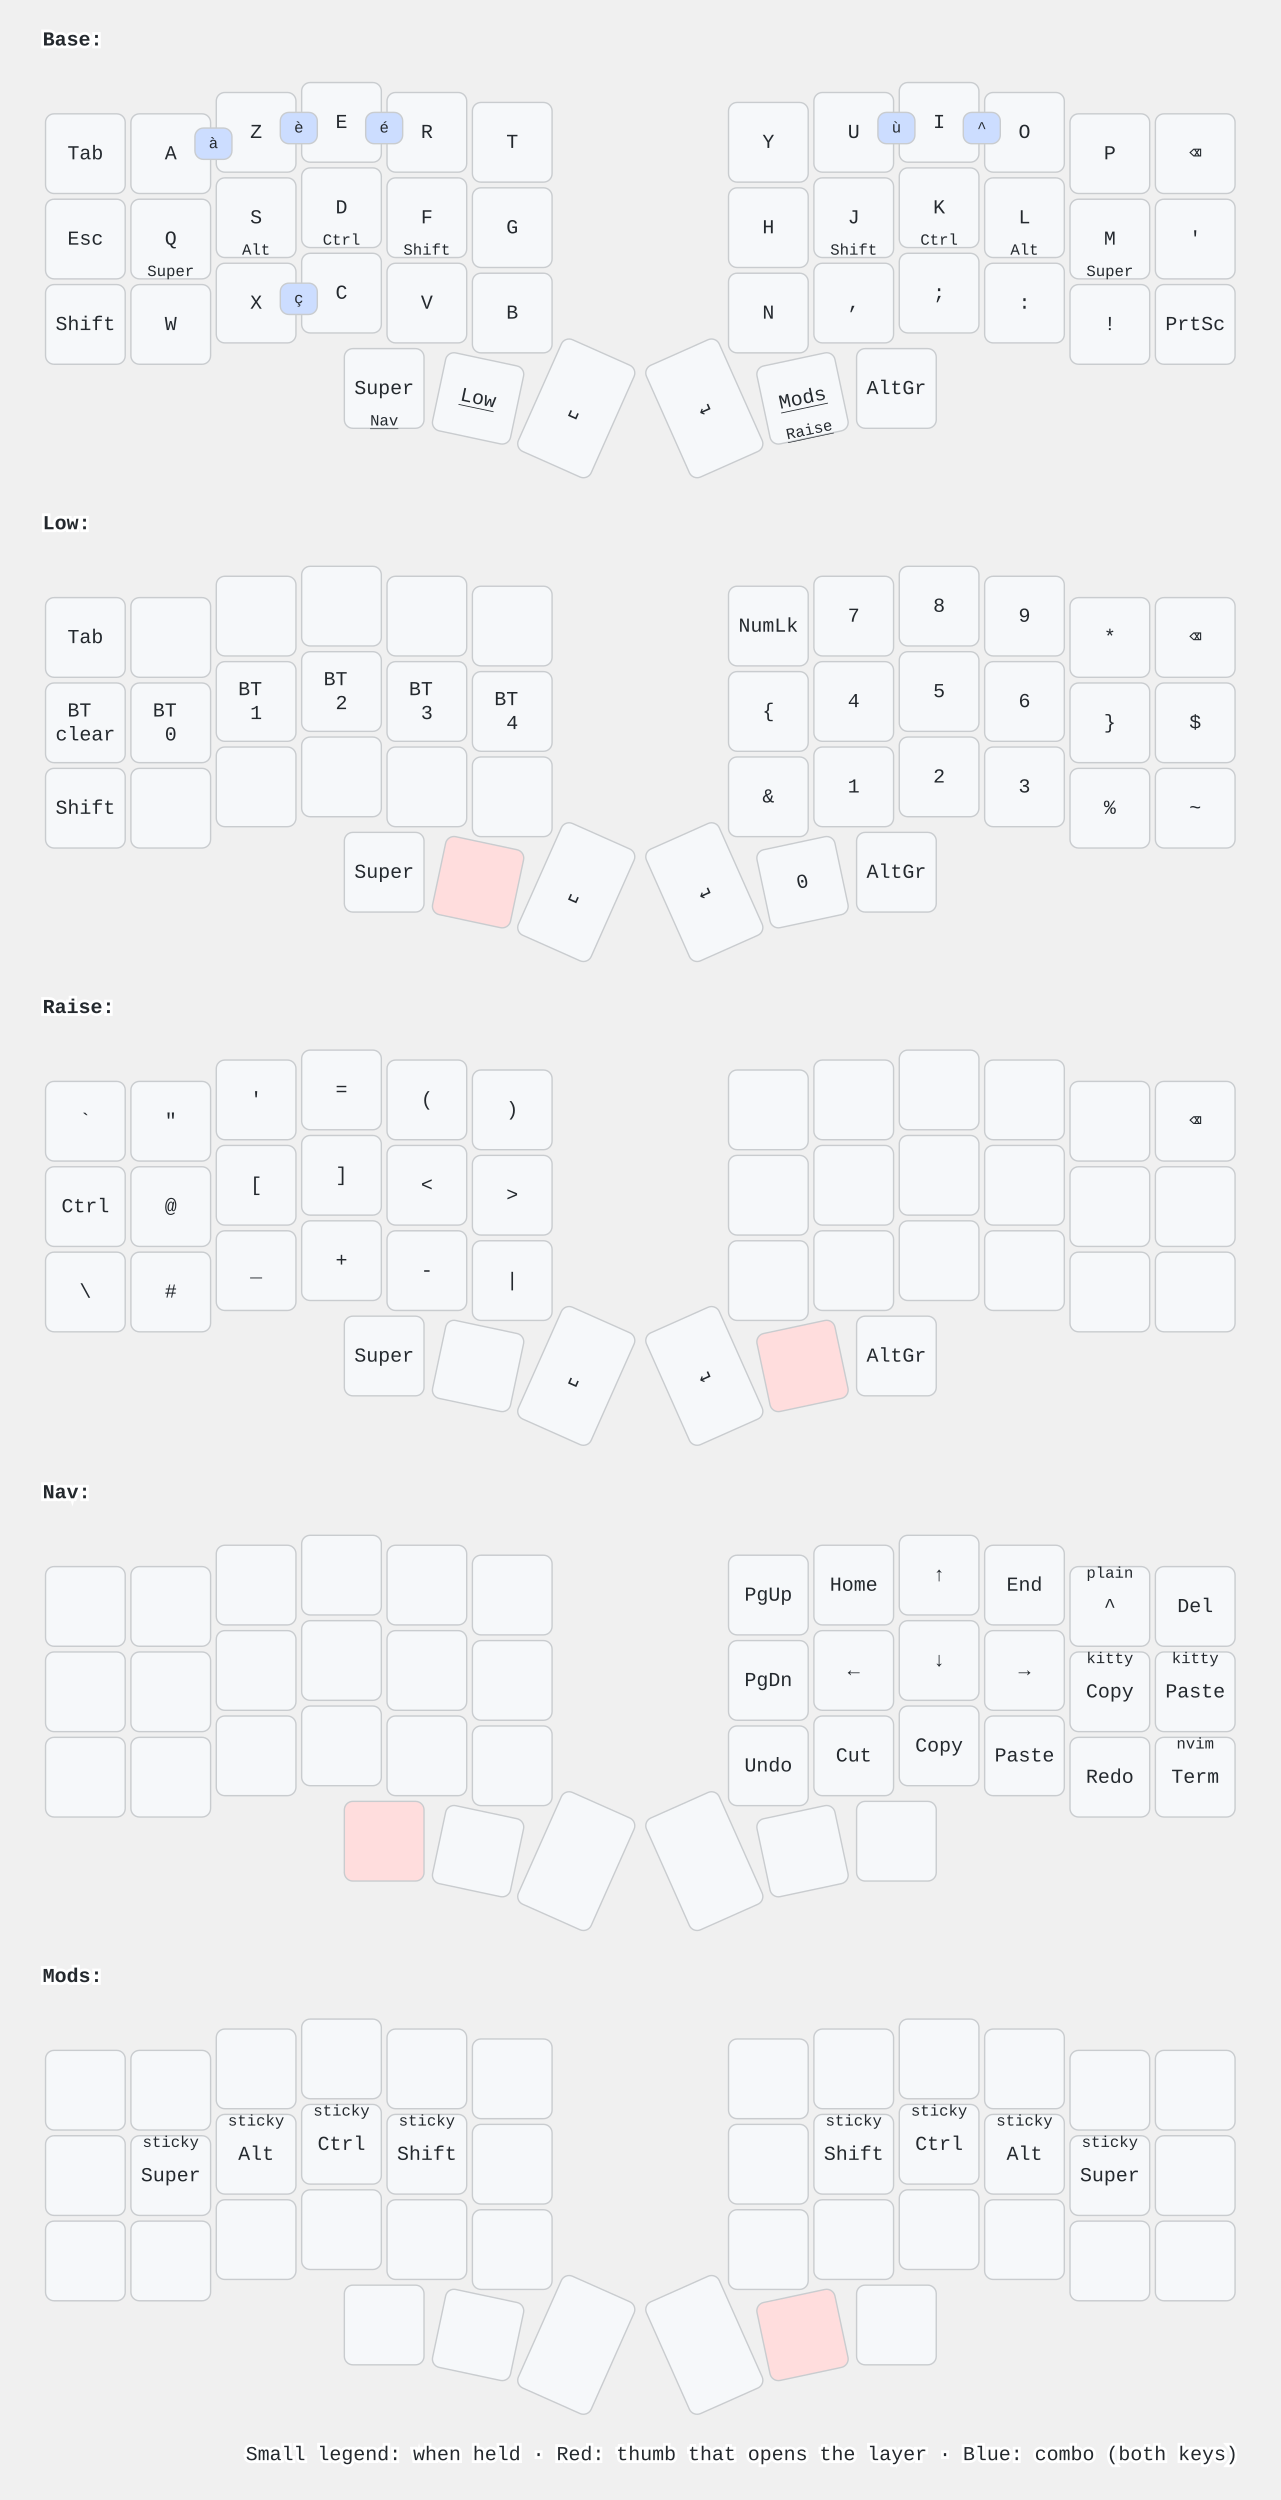
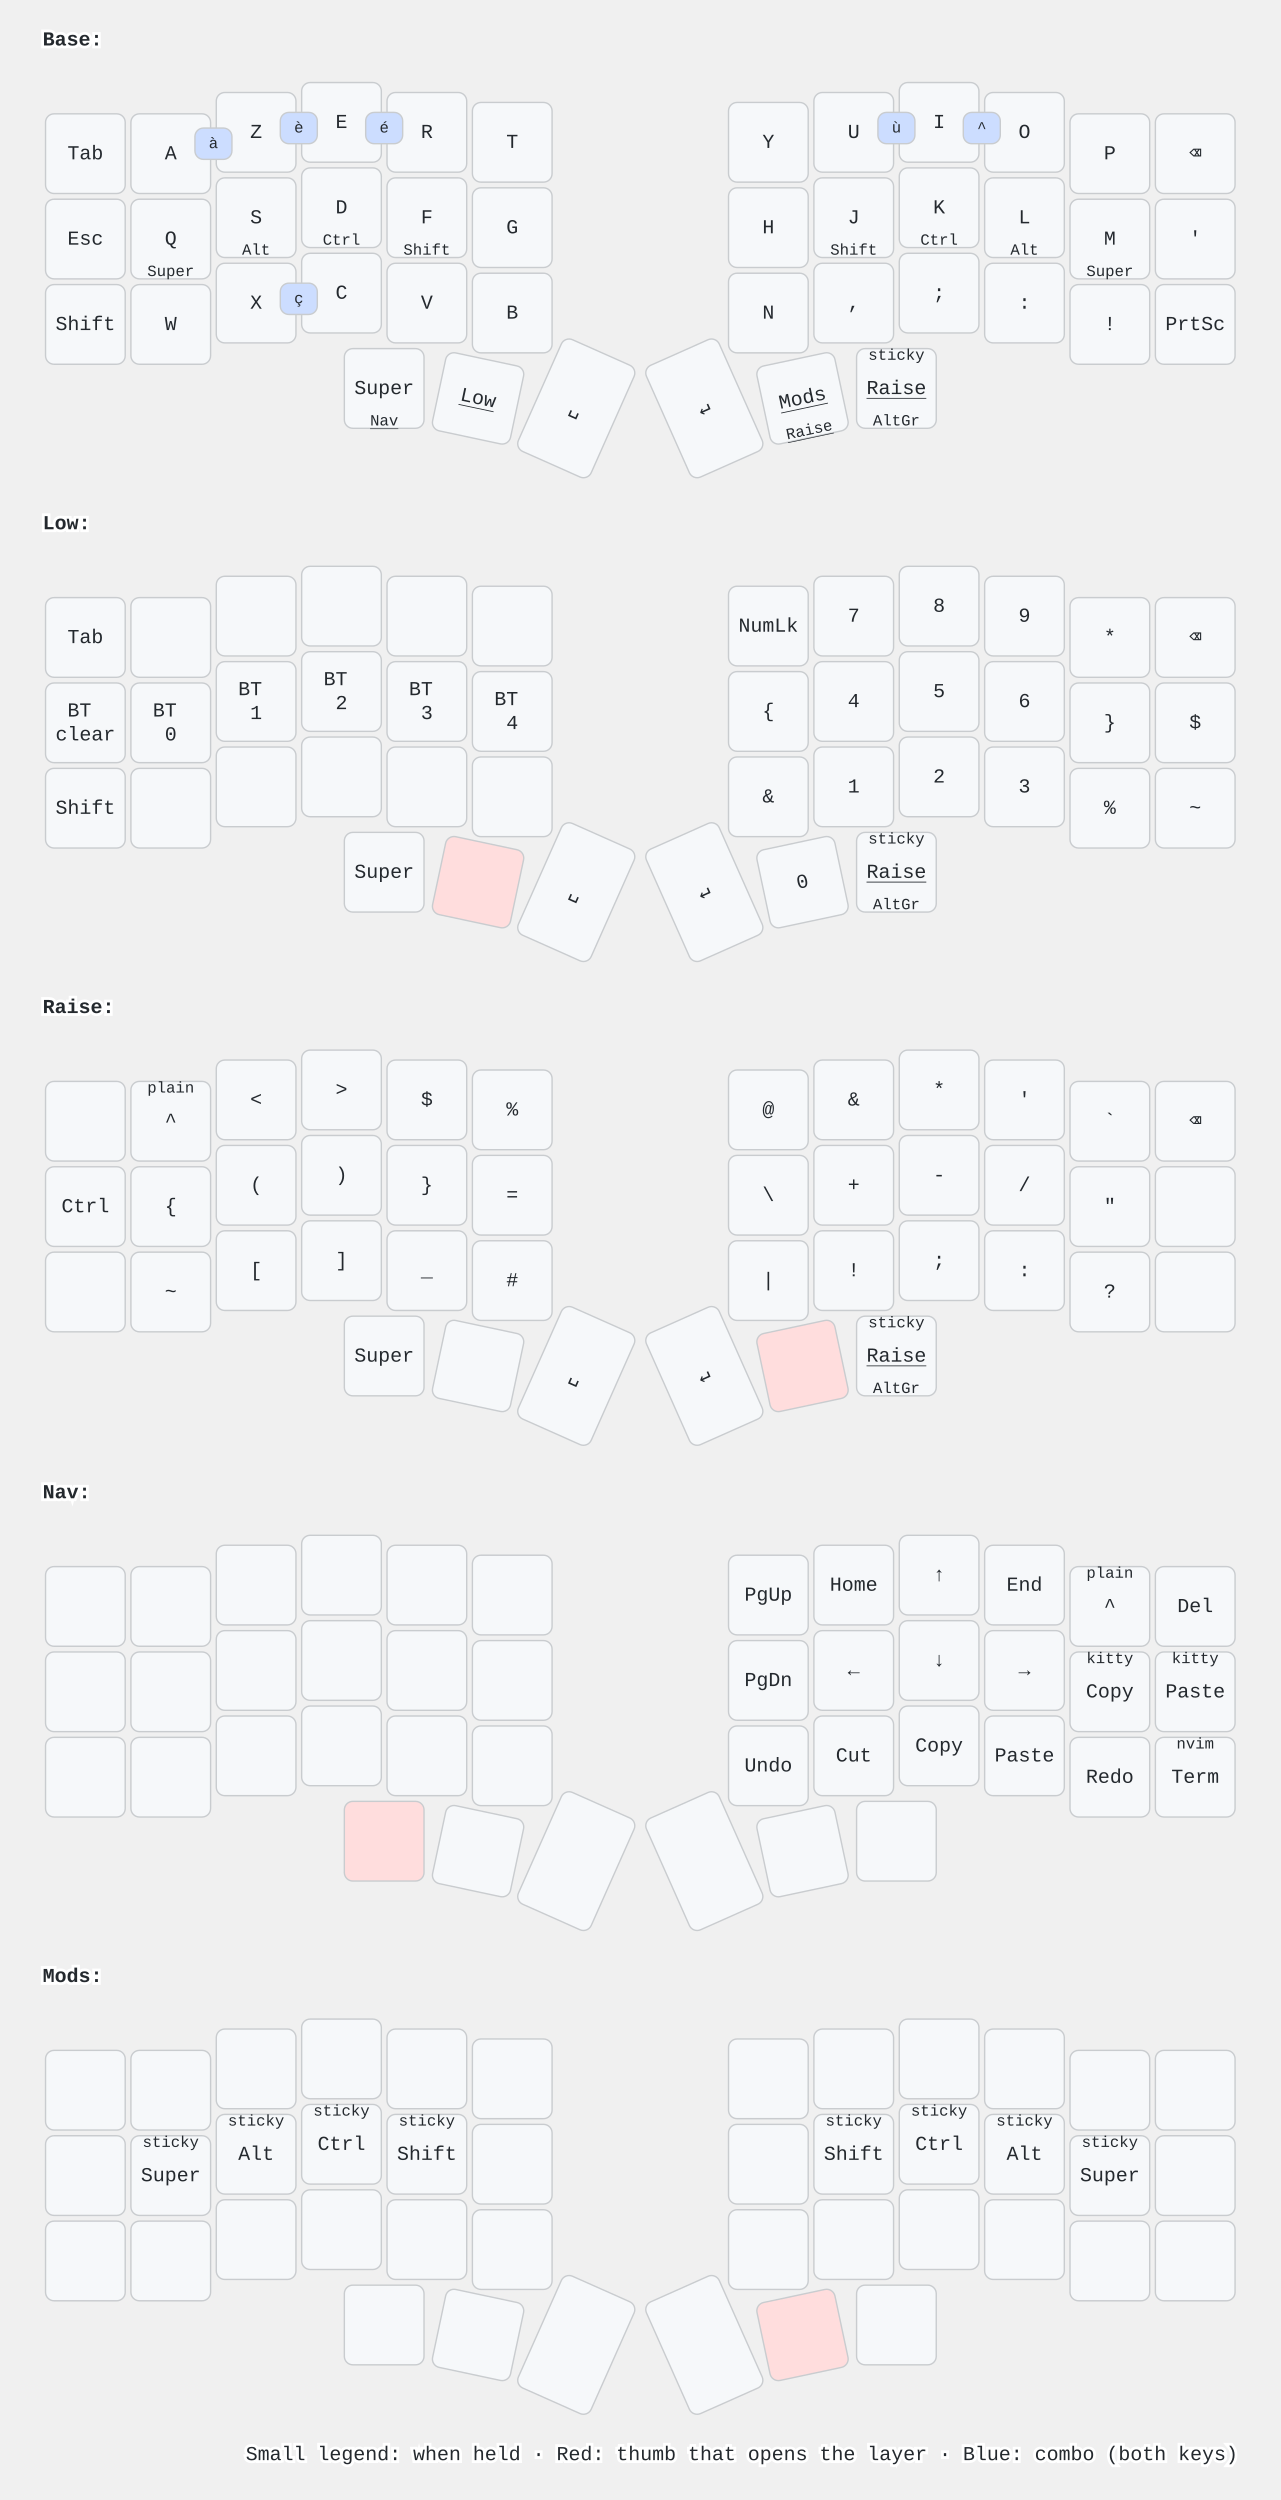
<svg xmlns="http://www.w3.org/2000/svg" width="900" height="1757" viewBox="0 0 900 1757" class="keymap">
  <style>/* inherit to force styles through use tags */
svg path {
    fill: inherit;
}

/* font and background color specifications */
svg.keymap {
    font-family: SFMono-Regular,Consolas,Liberation Mono,Menlo,monospace;
    font-size: 14px;
    font-kerning: normal;
    text-rendering: optimizeLegibility;
    fill: #24292e;
}

/* default key styling */
rect.key {
    fill: #f6f8fa;
}

rect.key, rect.combo {
    stroke: #c9cccf;
    stroke-width: 1;
}

/* default key side styling, only used is draw_key_sides is set */
rect.side {
    filter: brightness(90%);
}

/* color accent for combo boxes */
rect.combo, rect.combo-separate {
    fill: #cdf;
}

/* color accent for held keys */
rect.held, rect.combo.held {
    fill: #fdd;
}

/* color accent for ghost (optional) keys */
rect.ghost, rect.combo.ghost {
    stroke-dasharray: 4, 4;
    stroke-width: 2;
}

text {
    text-anchor: middle;
    dominant-baseline: middle;
}

/* styling for layer labels */
text.label {
    font-weight: bold;
    text-anchor: start;
    stroke: white;
    stroke-width: 4;
    paint-order: stroke;
}

/* styling for optional footer */
text.footer {
    text-anchor: end;
    dominant-baseline: auto;
    stroke: white;
    stroke-width: 4;
    paint-order: stroke;
}

/* styling for combo tap, and key non-tap label text */
text.combo, text.hold, text.shifted, text.left, text.right, text.tl, text.tr, text.bl, text.br {
    font-size: 11px;
}

text.hold, text.bl, text.br {
    text-anchor: middle;
    dominant-baseline: auto;
}

text.shifted, text.tl, text.tr {
    text-anchor: middle;
    dominant-baseline: hanging;
}

text.left, text.tl, text.bl {
    text-anchor: start;
}

text.right, text.tr, text.br {
    text-anchor: end;
}

text.layer-activator {
    text-decoration: underline;
}

/* styling for hold/shifted label text in combo box */
text.combo.hold, text.combo.shifted, text.combo.left, text.combo.right {
    font-size: 8px;
}

/* lighter symbol for transparent keys */
text.trans {
    fill: #7b7e81;
}

/* styling for combo dendrons */
path.combo {
    stroke-width: 1;
    stroke: gray;
    fill: none;
}

/* Start Tabler Icons Cleanup */
/* cannot use height/width with glyphs */
.icon-tabler &gt; path {
    fill: inherit;
    stroke: inherit;
    stroke-width: 2;
}
/* hide tabler's default box */
.icon-tabler &gt; path[stroke="none"][fill="none"] {
    visibility: hidden;
}
/* End Tabler Icons Cleanup */

@media (prefers-color-scheme: dark) {
svg.keymap { fill: #d1d6db; }
rect.key { fill: #3f4750; }
rect.key, rect.combo { stroke: #60666c; }
rect.combo, rect.combo-separate { fill: #1f3d7a; }
rect.held, rect.combo.held { fill: #854747; }
text.label, text.footer { stroke: black; }
text.trans { fill: #7e8184; }
path.combo { stroke: #7f7f7f; }

}</style>
  <g transform="translate(30, 0)" class="layer-Base">
    <text x="0" y="28" class="label" id="Base">Base:</text>
    <g transform="translate(0, 56)">
      <g transform="translate(30, 52)" class="key keypos-0">
        <rect rx="6" ry="6" x="-28" y="-28" width="56" height="56" class="key" />
        <text x="0" y="0" class="key tap">Tab</text>
      </g>
      <g transform="translate(90, 52)" class="key keypos-1">
        <rect rx="6" ry="6" x="-28" y="-28" width="56" height="56" class="key" />
        <text x="0" y="0" class="key tap">A</text>
      </g>
      <g transform="translate(150, 37)" class="key keypos-2">
        <rect rx="6" ry="6" x="-28" y="-28" width="56" height="56" class="key" />
        <text x="0" y="0" class="key tap">Z</text>
      </g>
      <g transform="translate(210, 30)" class="key keypos-3">
        <rect rx="6" ry="6" x="-28" y="-28" width="56" height="56" class="key" />
        <text x="0" y="0" class="key tap">E</text>
      </g>
      <g transform="translate(270, 37)" class="key keypos-4">
        <rect rx="6" ry="6" x="-28" y="-28" width="56" height="56" class="key" />
        <text x="0" y="0" class="key tap">R</text>
      </g>
      <g transform="translate(330, 44)" class="key keypos-5">
        <rect rx="6" ry="6" x="-28" y="-28" width="56" height="56" class="key" />
        <text x="0" y="0" class="key tap">T</text>
      </g>
      <g transform="translate(510, 44)" class="key keypos-6">
        <rect rx="6" ry="6" x="-28" y="-28" width="56" height="56" class="key" />
        <text x="0" y="0" class="key tap">Y</text>
      </g>
      <g transform="translate(570, 37)" class="key keypos-7">
        <rect rx="6" ry="6" x="-28" y="-28" width="56" height="56" class="key" />
        <text x="0" y="0" class="key tap">U</text>
      </g>
      <g transform="translate(630, 30)" class="key keypos-8">
        <rect rx="6" ry="6" x="-28" y="-28" width="56" height="56" class="key" />
        <text x="0" y="0" class="key tap">I</text>
      </g>
      <g transform="translate(690, 37)" class="key keypos-9">
        <rect rx="6" ry="6" x="-28" y="-28" width="56" height="56" class="key" />
        <text x="0" y="0" class="key tap">O</text>
      </g>
      <g transform="translate(750, 52)" class="key keypos-10">
        <rect rx="6" ry="6" x="-28" y="-28" width="56" height="56" class="key" />
        <text x="0" y="0" class="key tap">P</text>
      </g>
      <g transform="translate(810, 52)" class="key keypos-11">
        <rect rx="6" ry="6" x="-28" y="-28" width="56" height="56" class="key" />
        <text x="0" y="0" class="key tap">⌫</text>
      </g>
      <g transform="translate(30, 112)" class="key keypos-12">
        <rect rx="6" ry="6" x="-28" y="-28" width="56" height="56" class="key" />
        <text x="0" y="0" class="key tap">Esc</text>
      </g>
      <g transform="translate(90, 112)" class="key keypos-13">
        <rect rx="6" ry="6" x="-28" y="-28" width="56" height="56" class="key" />
        <text x="0" y="0" class="key tap">Q</text>
        <text x="0" y="26" class="key hold">Super</text>
      </g>
      <g transform="translate(150, 97)" class="key keypos-14">
        <rect rx="6" ry="6" x="-28" y="-28" width="56" height="56" class="key" />
        <text x="0" y="0" class="key tap">S</text>
        <text x="0" y="26" class="key hold">Alt</text>
      </g>
      <g transform="translate(210, 90)" class="key keypos-15">
        <rect rx="6" ry="6" x="-28" y="-28" width="56" height="56" class="key" />
        <text x="0" y="0" class="key tap">D</text>
        <text x="0" y="26" class="key hold">Ctrl</text>
      </g>
      <g transform="translate(270, 97)" class="key keypos-16">
        <rect rx="6" ry="6" x="-28" y="-28" width="56" height="56" class="key" />
        <text x="0" y="0" class="key tap">F</text>
        <text x="0" y="26" class="key hold">Shift</text>
      </g>
      <g transform="translate(330, 104)" class="key keypos-17">
        <rect rx="6" ry="6" x="-28" y="-28" width="56" height="56" class="key" />
        <text x="0" y="0" class="key tap">G</text>
      </g>
      <g transform="translate(510, 104)" class="key keypos-18">
        <rect rx="6" ry="6" x="-28" y="-28" width="56" height="56" class="key" />
        <text x="0" y="0" class="key tap">H</text>
      </g>
      <g transform="translate(570, 97)" class="key keypos-19">
        <rect rx="6" ry="6" x="-28" y="-28" width="56" height="56" class="key" />
        <text x="0" y="0" class="key tap">J</text>
        <text x="0" y="26" class="key hold">Shift</text>
      </g>
      <g transform="translate(630, 90)" class="key keypos-20">
        <rect rx="6" ry="6" x="-28" y="-28" width="56" height="56" class="key" />
        <text x="0" y="0" class="key tap">K</text>
        <text x="0" y="26" class="key hold">Ctrl</text>
      </g>
      <g transform="translate(690, 97)" class="key keypos-21">
        <rect rx="6" ry="6" x="-28" y="-28" width="56" height="56" class="key" />
        <text x="0" y="0" class="key tap">L</text>
        <text x="0" y="26" class="key hold">Alt</text>
      </g>
      <g transform="translate(750, 112)" class="key keypos-22">
        <rect rx="6" ry="6" x="-28" y="-28" width="56" height="56" class="key" />
        <text x="0" y="0" class="key tap">M</text>
        <text x="0" y="26" class="key hold">Super</text>
      </g>
      <g transform="translate(810, 112)" class="key keypos-23">
        <rect rx="6" ry="6" x="-28" y="-28" width="56" height="56" class="key" />
        <text x="0" y="0" class="key tap">'</text>
      </g>
      <g transform="translate(30, 172)" class="key keypos-24">
        <rect rx="6" ry="6" x="-28" y="-28" width="56" height="56" class="key" />
        <text x="0" y="0" class="key tap">Shift</text>
      </g>
      <g transform="translate(90, 172)" class="key keypos-25">
        <rect rx="6" ry="6" x="-28" y="-28" width="56" height="56" class="key" />
        <text x="0" y="0" class="key tap">W</text>
      </g>
      <g transform="translate(150, 157)" class="key keypos-26">
        <rect rx="6" ry="6" x="-28" y="-28" width="56" height="56" class="key" />
        <text x="0" y="0" class="key tap">X</text>
      </g>
      <g transform="translate(210, 150)" class="key keypos-27">
        <rect rx="6" ry="6" x="-28" y="-28" width="56" height="56" class="key" />
        <text x="0" y="0" class="key tap">C</text>
      </g>
      <g transform="translate(270, 157)" class="key keypos-28">
        <rect rx="6" ry="6" x="-28" y="-28" width="56" height="56" class="key" />
        <text x="0" y="0" class="key tap">V</text>
      </g>
      <g transform="translate(330, 164)" class="key keypos-29">
        <rect rx="6" ry="6" x="-28" y="-28" width="56" height="56" class="key" />
        <text x="0" y="0" class="key tap">B</text>
      </g>
      <g transform="translate(510, 164)" class="key keypos-30">
        <rect rx="6" ry="6" x="-28" y="-28" width="56" height="56" class="key" />
        <text x="0" y="0" class="key tap">N</text>
      </g>
      <g transform="translate(570, 157)" class="key keypos-31">
        <rect rx="6" ry="6" x="-28" y="-28" width="56" height="56" class="key" />
        <text x="0" y="0" class="key tap">,</text>
      </g>
      <g transform="translate(630, 150)" class="key keypos-32">
        <rect rx="6" ry="6" x="-28" y="-28" width="56" height="56" class="key" />
        <text x="0" y="0" class="key tap">;</text>
      </g>
      <g transform="translate(690, 157)" class="key keypos-33">
        <rect rx="6" ry="6" x="-28" y="-28" width="56" height="56" class="key" />
        <text x="0" y="0" class="key tap">:</text>
      </g>
      <g transform="translate(750, 172)" class="key keypos-34">
        <rect rx="6" ry="6" x="-28" y="-28" width="56" height="56" class="key" />
        <text x="0" y="0" class="key tap">!</text>
      </g>
      <g transform="translate(810, 172)" class="key keypos-35">
        <rect rx="6" ry="6" x="-28" y="-28" width="56" height="56" class="key" />
        <text x="0" y="0" class="key tap">PrtSc</text>
      </g>
      <g transform="translate(240, 217)" class="key keypos-36">
        <rect rx="6" ry="6" x="-28" y="-28" width="56" height="56" class="key" />
        <text x="0" y="0" class="key tap">Super</text>
        <a href="#Nav">
          <text x="0" y="26" class="key hold layer-activator">Nav</text>
        </a>
      </g>
      <g transform="translate(306, 224) rotate(12.0)" class="key keypos-37">
        <rect rx="6" ry="6" x="-28" y="-28" width="56" height="56" class="key" />
        <a href="#Low">
          <text x="0" y="0" class="key tap layer-activator">Low</text>
        </a>
      </g>
      <g transform="translate(375, 231) rotate(24.0)" class="key keypos-38">
        <rect rx="6" ry="6" x="-28" y="-43" width="56" height="86" class="key" />
        <text x="0" y="0" class="key tap">␣</text>
      </g>
      <g transform="translate(465, 231) rotate(-24.0)" class="key keypos-39">
        <rect rx="6" ry="6" x="-28" y="-43" width="56" height="86" class="key" />
        <text x="0" y="0" class="key tap">↵</text>
      </g>
      <g transform="translate(534, 224) rotate(-12.0)" class="key keypos-40">
        <rect rx="6" ry="6" x="-28" y="-28" width="56" height="56" class="key" />
        <a href="#Mods">
          <text x="0" y="0" class="key tap layer-activator">Mods</text>
        </a>
        <a href="#Raise">
          <text x="0" y="26" class="key hold layer-activator">Raise</text>
        </a>
      </g>
      <g transform="translate(600, 217)" class="key keypos-41">
        <rect rx="6" ry="6" x="-28" y="-28" width="56" height="56" class="key" />
-         <text x="0" y="0" class="key tap">AltGr</text>
+         <a href="#Raise">
+           <text x="0" y="0" class="key tap layer-activator">Raise</text>
+         </a>
+         <text x="0" y="26" class="key hold">AltGr</text>
+         <text x="0" y="-26" class="key shifted">sticky</text>
      </g>
      <g class="combo combopos-0">
        <rect rx="6" ry="6" x="227" y="23" width="26" height="22" class="combo" />
        <text x="240" y="34" class="combo tap">é</text>
      </g>
      <g class="combo combopos-1">
        <rect rx="6" ry="6" x="167" y="23" width="26" height="22" class="combo" />
        <text x="180" y="34" class="combo tap">è</text>
      </g>
      <g class="combo combopos-2">
        <rect rx="6" ry="6" x="107" y="34" width="26" height="22" class="combo" />
        <text x="120" y="45" class="combo tap">à</text>
      </g>
      <g class="combo combopos-3">
        <rect rx="6" ry="6" x="167" y="143" width="26" height="22" class="combo" />
        <text x="180" y="154" class="combo tap">ç</text>
      </g>
      <g class="combo combopos-4">
        <rect rx="6" ry="6" x="587" y="23" width="26" height="22" class="combo" />
        <text x="600" y="34" class="combo tap">ù</text>
      </g>
      <g class="combo combopos-5">
        <rect rx="6" ry="6" x="647" y="23" width="26" height="22" class="combo" />
        <text x="660" y="34" class="combo tap">^</text>
      </g>
    </g>
  </g>
  <g transform="translate(30, 340)" class="layer-Low">
    <text x="0" y="28" class="label" id="Low">Low:</text>
    <g transform="translate(0, 56)">
      <g transform="translate(30, 52)" class="key keypos-0">
        <rect rx="6" ry="6" x="-28" y="-28" width="56" height="56" class="key" />
        <text x="0" y="0" class="key tap">Tab</text>
      </g>
      <g transform="translate(90, 52)" class="key trans keypos-1">
        <rect rx="6" ry="6" x="-28" y="-28" width="56" height="56" class="key trans" />
      </g>
      <g transform="translate(150, 37)" class="key trans keypos-2">
        <rect rx="6" ry="6" x="-28" y="-28" width="56" height="56" class="key trans" />
      </g>
      <g transform="translate(210, 30)" class="key trans keypos-3">
        <rect rx="6" ry="6" x="-28" y="-28" width="56" height="56" class="key trans" />
      </g>
      <g transform="translate(270, 37)" class="key trans keypos-4">
        <rect rx="6" ry="6" x="-28" y="-28" width="56" height="56" class="key trans" />
      </g>
      <g transform="translate(330, 44)" class="key trans keypos-5">
        <rect rx="6" ry="6" x="-28" y="-28" width="56" height="56" class="key trans" />
      </g>
      <g transform="translate(510, 44)" class="key keypos-6">
        <rect rx="6" ry="6" x="-28" y="-28" width="56" height="56" class="key" />
        <text x="0" y="0" class="key tap">NumLk</text>
      </g>
      <g transform="translate(570, 37)" class="key keypos-7">
        <rect rx="6" ry="6" x="-28" y="-28" width="56" height="56" class="key" />
        <text x="0" y="0" class="key tap">7</text>
      </g>
      <g transform="translate(630, 30)" class="key keypos-8">
        <rect rx="6" ry="6" x="-28" y="-28" width="56" height="56" class="key" />
        <text x="0" y="0" class="key tap">8</text>
      </g>
      <g transform="translate(690, 37)" class="key keypos-9">
        <rect rx="6" ry="6" x="-28" y="-28" width="56" height="56" class="key" />
        <text x="0" y="0" class="key tap">9</text>
      </g>
      <g transform="translate(750, 52)" class="key keypos-10">
        <rect rx="6" ry="6" x="-28" y="-28" width="56" height="56" class="key" />
        <text x="0" y="0" class="key tap">*</text>
      </g>
      <g transform="translate(810, 52)" class="key keypos-11">
        <rect rx="6" ry="6" x="-28" y="-28" width="56" height="56" class="key" />
        <text x="0" y="0" class="key tap">⌫</text>
      </g>
      <g transform="translate(30, 112)" class="key keypos-12">
        <rect rx="6" ry="6" x="-28" y="-28" width="56" height="56" class="key" />
        <text x="0" y="0" class="key tap">
          <tspan x="0" dy="-0.6em">BT</tspan>
          <tspan x="0" dy="1.2em">clear</tspan>
        </text>
      </g>
      <g transform="translate(90, 112)" class="key keypos-13">
        <rect rx="6" ry="6" x="-28" y="-28" width="56" height="56" class="key" />
        <text x="0" y="0" class="key tap">
          <tspan x="0" dy="-0.6em">BT</tspan>
          <tspan x="0" dy="1.2em">0</tspan>
        </text>
      </g>
      <g transform="translate(150, 97)" class="key keypos-14">
        <rect rx="6" ry="6" x="-28" y="-28" width="56" height="56" class="key" />
        <text x="0" y="0" class="key tap">
          <tspan x="0" dy="-0.6em">BT</tspan>
          <tspan x="0" dy="1.2em">1</tspan>
        </text>
      </g>
      <g transform="translate(210, 90)" class="key keypos-15">
        <rect rx="6" ry="6" x="-28" y="-28" width="56" height="56" class="key" />
        <text x="0" y="0" class="key tap">
          <tspan x="0" dy="-0.6em">BT</tspan>
          <tspan x="0" dy="1.2em">2</tspan>
        </text>
      </g>
      <g transform="translate(270, 97)" class="key keypos-16">
        <rect rx="6" ry="6" x="-28" y="-28" width="56" height="56" class="key" />
        <text x="0" y="0" class="key tap">
          <tspan x="0" dy="-0.6em">BT</tspan>
          <tspan x="0" dy="1.2em">3</tspan>
        </text>
      </g>
      <g transform="translate(330, 104)" class="key keypos-17">
        <rect rx="6" ry="6" x="-28" y="-28" width="56" height="56" class="key" />
        <text x="0" y="0" class="key tap">
          <tspan x="0" dy="-0.6em">BT</tspan>
          <tspan x="0" dy="1.2em">4</tspan>
        </text>
      </g>
      <g transform="translate(510, 104)" class="key keypos-18">
        <rect rx="6" ry="6" x="-28" y="-28" width="56" height="56" class="key" />
        <text x="0" y="0" class="key tap">{</text>
      </g>
      <g transform="translate(570, 97)" class="key keypos-19">
        <rect rx="6" ry="6" x="-28" y="-28" width="56" height="56" class="key" />
        <text x="0" y="0" class="key tap">4</text>
      </g>
      <g transform="translate(630, 90)" class="key keypos-20">
        <rect rx="6" ry="6" x="-28" y="-28" width="56" height="56" class="key" />
        <text x="0" y="0" class="key tap">5</text>
      </g>
      <g transform="translate(690, 97)" class="key keypos-21">
        <rect rx="6" ry="6" x="-28" y="-28" width="56" height="56" class="key" />
        <text x="0" y="0" class="key tap">6</text>
      </g>
      <g transform="translate(750, 112)" class="key keypos-22">
        <rect rx="6" ry="6" x="-28" y="-28" width="56" height="56" class="key" />
        <text x="0" y="0" class="key tap">}</text>
      </g>
      <g transform="translate(810, 112)" class="key keypos-23">
        <rect rx="6" ry="6" x="-28" y="-28" width="56" height="56" class="key" />
        <text x="0" y="0" class="key tap">$</text>
      </g>
      <g transform="translate(30, 172)" class="key keypos-24">
        <rect rx="6" ry="6" x="-28" y="-28" width="56" height="56" class="key" />
        <text x="0" y="0" class="key tap">Shift</text>
      </g>
      <g transform="translate(90, 172)" class="key trans keypos-25">
        <rect rx="6" ry="6" x="-28" y="-28" width="56" height="56" class="key trans" />
      </g>
      <g transform="translate(150, 157)" class="key trans keypos-26">
        <rect rx="6" ry="6" x="-28" y="-28" width="56" height="56" class="key trans" />
      </g>
      <g transform="translate(210, 150)" class="key trans keypos-27">
        <rect rx="6" ry="6" x="-28" y="-28" width="56" height="56" class="key trans" />
      </g>
      <g transform="translate(270, 157)" class="key trans keypos-28">
        <rect rx="6" ry="6" x="-28" y="-28" width="56" height="56" class="key trans" />
      </g>
      <g transform="translate(330, 164)" class="key trans keypos-29">
        <rect rx="6" ry="6" x="-28" y="-28" width="56" height="56" class="key trans" />
      </g>
      <g transform="translate(510, 164)" class="key keypos-30">
        <rect rx="6" ry="6" x="-28" y="-28" width="56" height="56" class="key" />
        <text x="0" y="0" class="key tap">&amp;</text>
      </g>
      <g transform="translate(570, 157)" class="key keypos-31">
        <rect rx="6" ry="6" x="-28" y="-28" width="56" height="56" class="key" />
        <text x="0" y="0" class="key tap">1</text>
      </g>
      <g transform="translate(630, 150)" class="key keypos-32">
        <rect rx="6" ry="6" x="-28" y="-28" width="56" height="56" class="key" />
        <text x="0" y="0" class="key tap">2</text>
      </g>
      <g transform="translate(690, 157)" class="key keypos-33">
        <rect rx="6" ry="6" x="-28" y="-28" width="56" height="56" class="key" />
        <text x="0" y="0" class="key tap">3</text>
      </g>
      <g transform="translate(750, 172)" class="key keypos-34">
        <rect rx="6" ry="6" x="-28" y="-28" width="56" height="56" class="key" />
        <text x="0" y="0" class="key tap">%</text>
      </g>
      <g transform="translate(810, 172)" class="key keypos-35">
        <rect rx="6" ry="6" x="-28" y="-28" width="56" height="56" class="key" />
        <text x="0" y="0" class="key tap">~</text>
      </g>
      <g transform="translate(240, 217)" class="key keypos-36">
        <rect rx="6" ry="6" x="-28" y="-28" width="56" height="56" class="key" />
        <text x="0" y="0" class="key tap">Super</text>
      </g>
      <g transform="translate(306, 224) rotate(12.0)" class="key held keypos-37">
        <rect rx="6" ry="6" x="-28" y="-28" width="56" height="56" class="key held" />
      </g>
      <g transform="translate(375, 231) rotate(24.0)" class="key keypos-38">
        <rect rx="6" ry="6" x="-28" y="-43" width="56" height="86" class="key" />
        <text x="0" y="0" class="key tap">␣</text>
      </g>
      <g transform="translate(465, 231) rotate(-24.0)" class="key keypos-39">
        <rect rx="6" ry="6" x="-28" y="-43" width="56" height="86" class="key" />
        <text x="0" y="0" class="key tap">↵</text>
      </g>
      <g transform="translate(534, 224) rotate(-12.0)" class="key keypos-40">
        <rect rx="6" ry="6" x="-28" y="-28" width="56" height="56" class="key" />
        <text x="0" y="0" class="key tap">0</text>
      </g>
      <g transform="translate(600, 217)" class="key keypos-41">
        <rect rx="6" ry="6" x="-28" y="-28" width="56" height="56" class="key" />
-         <text x="0" y="0" class="key tap">AltGr</text>
+         <a href="#Raise">
+           <text x="0" y="0" class="key tap layer-activator">Raise</text>
+         </a>
+         <text x="0" y="26" class="key hold">AltGr</text>
+         <text x="0" y="-26" class="key shifted">sticky</text>
      </g>
    </g>
  </g>
  <g transform="translate(30, 680)" class="layer-Raise">
    <text x="0" y="28" class="label" id="Raise">Raise:</text>
    <g transform="translate(0, 56)">
-       <g transform="translate(30, 52)" class="key keypos-0">
+       <g transform="translate(30, 52)" class="key trans keypos-0">
+         <rect rx="6" ry="6" x="-28" y="-28" width="56" height="56" class="key trans" />
+       </g>
+       <g transform="translate(90, 52)" class="key keypos-1">
+         <rect rx="6" ry="6" x="-28" y="-28" width="56" height="56" class="key" />
+         <text x="0" y="0" class="key tap">^</text>
+         <text x="0" y="-26" class="key shifted">plain</text>
+       </g>
+       <g transform="translate(150, 37)" class="key keypos-2">
+         <rect rx="6" ry="6" x="-28" y="-28" width="56" height="56" class="key" />
+         <text x="0" y="0" class="key tap">&lt;</text>
+       </g>
+       <g transform="translate(210, 30)" class="key keypos-3">
+         <rect rx="6" ry="6" x="-28" y="-28" width="56" height="56" class="key" />
+         <text x="0" y="0" class="key tap">&gt;</text>
+       </g>
+       <g transform="translate(270, 37)" class="key keypos-4">
+         <rect rx="6" ry="6" x="-28" y="-28" width="56" height="56" class="key" />
+         <text x="0" y="0" class="key tap">$</text>
+       </g>
+       <g transform="translate(330, 44)" class="key keypos-5">
+         <rect rx="6" ry="6" x="-28" y="-28" width="56" height="56" class="key" />
+         <text x="0" y="0" class="key tap">%</text>
+       </g>
+       <g transform="translate(510, 44)" class="key keypos-6">
+         <rect rx="6" ry="6" x="-28" y="-28" width="56" height="56" class="key" />
+         <text x="0" y="0" class="key tap">@</text>
+       </g>
+       <g transform="translate(570, 37)" class="key keypos-7">
+         <rect rx="6" ry="6" x="-28" y="-28" width="56" height="56" class="key" />
+         <text x="0" y="0" class="key tap">&amp;</text>
+       </g>
+       <g transform="translate(630, 30)" class="key keypos-8">
+         <rect rx="6" ry="6" x="-28" y="-28" width="56" height="56" class="key" />
+         <text x="0" y="0" class="key tap">*</text>
+       </g>
+       <g transform="translate(690, 37)" class="key keypos-9">
+         <rect rx="6" ry="6" x="-28" y="-28" width="56" height="56" class="key" />
+         <text x="0" y="0" class="key tap">'</text>
+       </g>
+       <g transform="translate(750, 52)" class="key keypos-10">
        <rect rx="6" ry="6" x="-28" y="-28" width="56" height="56" class="key" />
        <text x="0" y="0" class="key tap">`</text>
      </g>
-       <g transform="translate(90, 52)" class="key keypos-1">
+       <g transform="translate(810, 52)" class="key keypos-11">
+         <rect rx="6" ry="6" x="-28" y="-28" width="56" height="56" class="key" />
+         <text x="0" y="0" class="key tap">⌫</text>
+       </g>
+       <g transform="translate(30, 112)" class="key keypos-12">
+         <rect rx="6" ry="6" x="-28" y="-28" width="56" height="56" class="key" />
+         <text x="0" y="0" class="key tap">Ctrl</text>
+       </g>
+       <g transform="translate(90, 112)" class="key keypos-13">
+         <rect rx="6" ry="6" x="-28" y="-28" width="56" height="56" class="key" />
+         <text x="0" y="0" class="key tap">{</text>
+       </g>
+       <g transform="translate(150, 97)" class="key keypos-14">
+         <rect rx="6" ry="6" x="-28" y="-28" width="56" height="56" class="key" />
+         <text x="0" y="0" class="key tap">(</text>
+       </g>
+       <g transform="translate(210, 90)" class="key keypos-15">
+         <rect rx="6" ry="6" x="-28" y="-28" width="56" height="56" class="key" />
+         <text x="0" y="0" class="key tap">)</text>
+       </g>
+       <g transform="translate(270, 97)" class="key keypos-16">
+         <rect rx="6" ry="6" x="-28" y="-28" width="56" height="56" class="key" />
+         <text x="0" y="0" class="key tap">}</text>
+       </g>
+       <g transform="translate(330, 104)" class="key keypos-17">
+         <rect rx="6" ry="6" x="-28" y="-28" width="56" height="56" class="key" />
+         <text x="0" y="0" class="key tap">=</text>
+       </g>
+       <g transform="translate(510, 104)" class="key keypos-18">
+         <rect rx="6" ry="6" x="-28" y="-28" width="56" height="56" class="key" />
+         <text x="0" y="0" class="key tap">\</text>
+       </g>
+       <g transform="translate(570, 97)" class="key keypos-19">
+         <rect rx="6" ry="6" x="-28" y="-28" width="56" height="56" class="key" />
+         <text x="0" y="0" class="key tap">+</text>
+       </g>
+       <g transform="translate(630, 90)" class="key keypos-20">
+         <rect rx="6" ry="6" x="-28" y="-28" width="56" height="56" class="key" />
+         <text x="0" y="0" class="key tap">-</text>
+       </g>
+       <g transform="translate(690, 97)" class="key keypos-21">
+         <rect rx="6" ry="6" x="-28" y="-28" width="56" height="56" class="key" />
+         <text x="0" y="0" class="key tap">/</text>
+       </g>
+       <g transform="translate(750, 112)" class="key keypos-22">
        <rect rx="6" ry="6" x="-28" y="-28" width="56" height="56" class="key" />
        <text x="0" y="0" class="key tap">"</text>
      </g>
-       <g transform="translate(150, 37)" class="key keypos-2">
-         <rect rx="6" ry="6" x="-28" y="-28" width="56" height="56" class="key" />
-         <text x="0" y="0" class="key tap">'</text>
-       </g>
-       <g transform="translate(210, 30)" class="key keypos-3">
-         <rect rx="6" ry="6" x="-28" y="-28" width="56" height="56" class="key" />
-         <text x="0" y="0" class="key tap">=</text>
-       </g>
-       <g transform="translate(270, 37)" class="key keypos-4">
-         <rect rx="6" ry="6" x="-28" y="-28" width="56" height="56" class="key" />
-         <text x="0" y="0" class="key tap">(</text>
-       </g>
-       <g transform="translate(330, 44)" class="key keypos-5">
-         <rect rx="6" ry="6" x="-28" y="-28" width="56" height="56" class="key" />
-         <text x="0" y="0" class="key tap">)</text>
-       </g>
-       <g transform="translate(510, 44)" class="key trans keypos-6">
-         <rect rx="6" ry="6" x="-28" y="-28" width="56" height="56" class="key trans" />
-       </g>
-       <g transform="translate(570, 37)" class="key trans keypos-7">
-         <rect rx="6" ry="6" x="-28" y="-28" width="56" height="56" class="key trans" />
-       </g>
-       <g transform="translate(630, 30)" class="key trans keypos-8">
-         <rect rx="6" ry="6" x="-28" y="-28" width="56" height="56" class="key trans" />
-       </g>
-       <g transform="translate(690, 37)" class="key trans keypos-9">
-         <rect rx="6" ry="6" x="-28" y="-28" width="56" height="56" class="key trans" />
-       </g>
-       <g transform="translate(750, 52)" class="key trans keypos-10">
-         <rect rx="6" ry="6" x="-28" y="-28" width="56" height="56" class="key trans" />
-       </g>
-       <g transform="translate(810, 52)" class="key keypos-11">
-         <rect rx="6" ry="6" x="-28" y="-28" width="56" height="56" class="key" />
-         <text x="0" y="0" class="key tap">⌫</text>
-       </g>
-       <g transform="translate(30, 112)" class="key keypos-12">
-         <rect rx="6" ry="6" x="-28" y="-28" width="56" height="56" class="key" />
-         <text x="0" y="0" class="key tap">Ctrl</text>
-       </g>
-       <g transform="translate(90, 112)" class="key keypos-13">
-         <rect rx="6" ry="6" x="-28" y="-28" width="56" height="56" class="key" />
-         <text x="0" y="0" class="key tap">@</text>
-       </g>
-       <g transform="translate(150, 97)" class="key keypos-14">
+       <g transform="translate(810, 112)" class="key trans keypos-23">
+         <rect rx="6" ry="6" x="-28" y="-28" width="56" height="56" class="key trans" />
+       </g>
+       <g transform="translate(30, 172)" class="key trans keypos-24">
+         <rect rx="6" ry="6" x="-28" y="-28" width="56" height="56" class="key trans" />
+       </g>
+       <g transform="translate(90, 172)" class="key keypos-25">
+         <rect rx="6" ry="6" x="-28" y="-28" width="56" height="56" class="key" />
+         <text x="0" y="0" class="key tap">~</text>
+       </g>
+       <g transform="translate(150, 157)" class="key keypos-26">
        <rect rx="6" ry="6" x="-28" y="-28" width="56" height="56" class="key" />
        <text x="0" y="0" class="key tap">[</text>
      </g>
-       <g transform="translate(210, 90)" class="key keypos-15">
+       <g transform="translate(210, 150)" class="key keypos-27">
        <rect rx="6" ry="6" x="-28" y="-28" width="56" height="56" class="key" />
        <text x="0" y="0" class="key tap">]</text>
      </g>
-       <g transform="translate(270, 97)" class="key keypos-16">
-         <rect rx="6" ry="6" x="-28" y="-28" width="56" height="56" class="key" />
-         <text x="0" y="0" class="key tap">&lt;</text>
-       </g>
-       <g transform="translate(330, 104)" class="key keypos-17">
-         <rect rx="6" ry="6" x="-28" y="-28" width="56" height="56" class="key" />
-         <text x="0" y="0" class="key tap">&gt;</text>
-       </g>
-       <g transform="translate(510, 104)" class="key trans keypos-18">
-         <rect rx="6" ry="6" x="-28" y="-28" width="56" height="56" class="key trans" />
-       </g>
-       <g transform="translate(570, 97)" class="key trans keypos-19">
-         <rect rx="6" ry="6" x="-28" y="-28" width="56" height="56" class="key trans" />
-       </g>
-       <g transform="translate(630, 90)" class="key trans keypos-20">
-         <rect rx="6" ry="6" x="-28" y="-28" width="56" height="56" class="key trans" />
-       </g>
-       <g transform="translate(690, 97)" class="key trans keypos-21">
-         <rect rx="6" ry="6" x="-28" y="-28" width="56" height="56" class="key trans" />
-       </g>
-       <g transform="translate(750, 112)" class="key trans keypos-22">
-         <rect rx="6" ry="6" x="-28" y="-28" width="56" height="56" class="key trans" />
-       </g>
-       <g transform="translate(810, 112)" class="key trans keypos-23">
-         <rect rx="6" ry="6" x="-28" y="-28" width="56" height="56" class="key trans" />
-       </g>
-       <g transform="translate(30, 172)" class="key keypos-24">
-         <rect rx="6" ry="6" x="-28" y="-28" width="56" height="56" class="key" />
-         <text x="0" y="0" class="key tap">\</text>
-       </g>
-       <g transform="translate(90, 172)" class="key keypos-25">
+       <g transform="translate(270, 157)" class="key keypos-28">
+         <rect rx="6" ry="6" x="-28" y="-28" width="56" height="56" class="key" />
+         <text x="0" y="0" class="key tap">_</text>
+       </g>
+       <g transform="translate(330, 164)" class="key keypos-29">
        <rect rx="6" ry="6" x="-28" y="-28" width="56" height="56" class="key" />
        <text x="0" y="0" class="key tap">#</text>
      </g>
-       <g transform="translate(150, 157)" class="key keypos-26">
-         <rect rx="6" ry="6" x="-28" y="-28" width="56" height="56" class="key" />
-         <text x="0" y="0" class="key tap">_</text>
-       </g>
-       <g transform="translate(210, 150)" class="key keypos-27">
-         <rect rx="6" ry="6" x="-28" y="-28" width="56" height="56" class="key" />
-         <text x="0" y="0" class="key tap">+</text>
-       </g>
-       <g transform="translate(270, 157)" class="key keypos-28">
-         <rect rx="6" ry="6" x="-28" y="-28" width="56" height="56" class="key" />
-         <text x="0" y="0" class="key tap">-</text>
-       </g>
-       <g transform="translate(330, 164)" class="key keypos-29">
+       <g transform="translate(510, 164)" class="key keypos-30">
        <rect rx="6" ry="6" x="-28" y="-28" width="56" height="56" class="key" />
        <text x="0" y="0" class="key tap">|</text>
      </g>
-       <g transform="translate(510, 164)" class="key trans keypos-30">
-         <rect rx="6" ry="6" x="-28" y="-28" width="56" height="56" class="key trans" />
-       </g>
-       <g transform="translate(570, 157)" class="key trans keypos-31">
-         <rect rx="6" ry="6" x="-28" y="-28" width="56" height="56" class="key trans" />
-       </g>
-       <g transform="translate(630, 150)" class="key trans keypos-32">
-         <rect rx="6" ry="6" x="-28" y="-28" width="56" height="56" class="key trans" />
-       </g>
-       <g transform="translate(690, 157)" class="key trans keypos-33">
-         <rect rx="6" ry="6" x="-28" y="-28" width="56" height="56" class="key trans" />
-       </g>
-       <g transform="translate(750, 172)" class="key trans keypos-34">
-         <rect rx="6" ry="6" x="-28" y="-28" width="56" height="56" class="key trans" />
+       <g transform="translate(570, 157)" class="key keypos-31">
+         <rect rx="6" ry="6" x="-28" y="-28" width="56" height="56" class="key" />
+         <text x="0" y="0" class="key tap">!</text>
+       </g>
+       <g transform="translate(630, 150)" class="key keypos-32">
+         <rect rx="6" ry="6" x="-28" y="-28" width="56" height="56" class="key" />
+         <text x="0" y="0" class="key tap">;</text>
+       </g>
+       <g transform="translate(690, 157)" class="key keypos-33">
+         <rect rx="6" ry="6" x="-28" y="-28" width="56" height="56" class="key" />
+         <text x="0" y="0" class="key tap">:</text>
+       </g>
+       <g transform="translate(750, 172)" class="key keypos-34">
+         <rect rx="6" ry="6" x="-28" y="-28" width="56" height="56" class="key" />
+         <text x="0" y="0" class="key tap">?</text>
      </g>
      <g transform="translate(810, 172)" class="key trans keypos-35">
        <rect rx="6" ry="6" x="-28" y="-28" width="56" height="56" class="key trans" />
      </g>
      <g transform="translate(240, 217)" class="key keypos-36">
        <rect rx="6" ry="6" x="-28" y="-28" width="56" height="56" class="key" />
        <text x="0" y="0" class="key tap">Super</text>
      </g>
      <g transform="translate(306, 224) rotate(12.0)" class="key trans keypos-37">
        <rect rx="6" ry="6" x="-28" y="-28" width="56" height="56" class="key trans" />
      </g>
      <g transform="translate(375, 231) rotate(24.0)" class="key keypos-38">
        <rect rx="6" ry="6" x="-28" y="-43" width="56" height="86" class="key" />
        <text x="0" y="0" class="key tap">␣</text>
      </g>
      <g transform="translate(465, 231) rotate(-24.0)" class="key keypos-39">
        <rect rx="6" ry="6" x="-28" y="-43" width="56" height="86" class="key" />
        <text x="0" y="0" class="key tap">↵</text>
      </g>
      <g transform="translate(534, 224) rotate(-12.0)" class="key held keypos-40">
        <rect rx="6" ry="6" x="-28" y="-28" width="56" height="56" class="key held" />
      </g>
      <g transform="translate(600, 217)" class="key keypos-41">
        <rect rx="6" ry="6" x="-28" y="-28" width="56" height="56" class="key" />
-         <text x="0" y="0" class="key tap">AltGr</text>
+         <a href="#Raise">
+           <text x="0" y="0" class="key tap layer-activator">Raise</text>
+         </a>
+         <text x="0" y="26" class="key hold">AltGr</text>
+         <text x="0" y="-26" class="key shifted">sticky</text>
      </g>
    </g>
  </g>
  <g transform="translate(30, 1021)" class="layer-Nav">
    <text x="0" y="28" class="label" id="Nav">Nav:</text>
    <g transform="translate(0, 56)">
      <g transform="translate(30, 52)" class="key trans keypos-0">
        <rect rx="6" ry="6" x="-28" y="-28" width="56" height="56" class="key trans" />
      </g>
      <g transform="translate(90, 52)" class="key trans keypos-1">
        <rect rx="6" ry="6" x="-28" y="-28" width="56" height="56" class="key trans" />
      </g>
      <g transform="translate(150, 37)" class="key trans keypos-2">
        <rect rx="6" ry="6" x="-28" y="-28" width="56" height="56" class="key trans" />
      </g>
      <g transform="translate(210, 30)" class="key trans keypos-3">
        <rect rx="6" ry="6" x="-28" y="-28" width="56" height="56" class="key trans" />
      </g>
      <g transform="translate(270, 37)" class="key trans keypos-4">
        <rect rx="6" ry="6" x="-28" y="-28" width="56" height="56" class="key trans" />
      </g>
      <g transform="translate(330, 44)" class="key trans keypos-5">
        <rect rx="6" ry="6" x="-28" y="-28" width="56" height="56" class="key trans" />
      </g>
      <g transform="translate(510, 44)" class="key keypos-6">
        <rect rx="6" ry="6" x="-28" y="-28" width="56" height="56" class="key" />
        <text x="0" y="0" class="key tap">PgUp</text>
      </g>
      <g transform="translate(570, 37)" class="key keypos-7">
        <rect rx="6" ry="6" x="-28" y="-28" width="56" height="56" class="key" />
        <text x="0" y="0" class="key tap">Home</text>
      </g>
      <g transform="translate(630, 30)" class="key keypos-8">
        <rect rx="6" ry="6" x="-28" y="-28" width="56" height="56" class="key" />
        <text x="0" y="0" class="key tap">↑</text>
      </g>
      <g transform="translate(690, 37)" class="key keypos-9">
        <rect rx="6" ry="6" x="-28" y="-28" width="56" height="56" class="key" />
        <text x="0" y="0" class="key tap">End</text>
      </g>
      <g transform="translate(750, 52)" class="key keypos-10">
        <rect rx="6" ry="6" x="-28" y="-28" width="56" height="56" class="key" />
        <text x="0" y="0" class="key tap">^</text>
        <text x="0" y="-26" class="key shifted">plain</text>
      </g>
      <g transform="translate(810, 52)" class="key keypos-11">
        <rect rx="6" ry="6" x="-28" y="-28" width="56" height="56" class="key" />
        <text x="0" y="0" class="key tap">Del</text>
      </g>
      <g transform="translate(30, 112)" class="key trans keypos-12">
        <rect rx="6" ry="6" x="-28" y="-28" width="56" height="56" class="key trans" />
      </g>
      <g transform="translate(90, 112)" class="key trans keypos-13">
        <rect rx="6" ry="6" x="-28" y="-28" width="56" height="56" class="key trans" />
      </g>
      <g transform="translate(150, 97)" class="key trans keypos-14">
        <rect rx="6" ry="6" x="-28" y="-28" width="56" height="56" class="key trans" />
      </g>
      <g transform="translate(210, 90)" class="key trans keypos-15">
        <rect rx="6" ry="6" x="-28" y="-28" width="56" height="56" class="key trans" />
      </g>
      <g transform="translate(270, 97)" class="key trans keypos-16">
        <rect rx="6" ry="6" x="-28" y="-28" width="56" height="56" class="key trans" />
      </g>
      <g transform="translate(330, 104)" class="key trans keypos-17">
        <rect rx="6" ry="6" x="-28" y="-28" width="56" height="56" class="key trans" />
      </g>
      <g transform="translate(510, 104)" class="key keypos-18">
        <rect rx="6" ry="6" x="-28" y="-28" width="56" height="56" class="key" />
        <text x="0" y="0" class="key tap">PgDn</text>
      </g>
      <g transform="translate(570, 97)" class="key keypos-19">
        <rect rx="6" ry="6" x="-28" y="-28" width="56" height="56" class="key" />
        <text x="0" y="0" class="key tap">←</text>
      </g>
      <g transform="translate(630, 90)" class="key keypos-20">
        <rect rx="6" ry="6" x="-28" y="-28" width="56" height="56" class="key" />
        <text x="0" y="0" class="key tap">↓</text>
      </g>
      <g transform="translate(690, 97)" class="key keypos-21">
        <rect rx="6" ry="6" x="-28" y="-28" width="56" height="56" class="key" />
        <text x="0" y="0" class="key tap">→</text>
      </g>
      <g transform="translate(750, 112)" class="key keypos-22">
        <rect rx="6" ry="6" x="-28" y="-28" width="56" height="56" class="key" />
        <text x="0" y="0" class="key tap">Copy</text>
        <text x="0" y="-26" class="key shifted">kitty</text>
      </g>
      <g transform="translate(810, 112)" class="key keypos-23">
        <rect rx="6" ry="6" x="-28" y="-28" width="56" height="56" class="key" />
        <text x="0" y="0" class="key tap">Paste</text>
        <text x="0" y="-26" class="key shifted">kitty</text>
      </g>
      <g transform="translate(30, 172)" class="key trans keypos-24">
        <rect rx="6" ry="6" x="-28" y="-28" width="56" height="56" class="key trans" />
      </g>
      <g transform="translate(90, 172)" class="key trans keypos-25">
        <rect rx="6" ry="6" x="-28" y="-28" width="56" height="56" class="key trans" />
      </g>
      <g transform="translate(150, 157)" class="key trans keypos-26">
        <rect rx="6" ry="6" x="-28" y="-28" width="56" height="56" class="key trans" />
      </g>
      <g transform="translate(210, 150)" class="key trans keypos-27">
        <rect rx="6" ry="6" x="-28" y="-28" width="56" height="56" class="key trans" />
      </g>
      <g transform="translate(270, 157)" class="key trans keypos-28">
        <rect rx="6" ry="6" x="-28" y="-28" width="56" height="56" class="key trans" />
      </g>
      <g transform="translate(330, 164)" class="key trans keypos-29">
        <rect rx="6" ry="6" x="-28" y="-28" width="56" height="56" class="key trans" />
      </g>
      <g transform="translate(510, 164)" class="key keypos-30">
        <rect rx="6" ry="6" x="-28" y="-28" width="56" height="56" class="key" />
        <text x="0" y="0" class="key tap">Undo</text>
      </g>
      <g transform="translate(570, 157)" class="key keypos-31">
        <rect rx="6" ry="6" x="-28" y="-28" width="56" height="56" class="key" />
        <text x="0" y="0" class="key tap">Cut</text>
      </g>
      <g transform="translate(630, 150)" class="key keypos-32">
        <rect rx="6" ry="6" x="-28" y="-28" width="56" height="56" class="key" />
        <text x="0" y="0" class="key tap">Copy</text>
      </g>
      <g transform="translate(690, 157)" class="key keypos-33">
        <rect rx="6" ry="6" x="-28" y="-28" width="56" height="56" class="key" />
        <text x="0" y="0" class="key tap">Paste</text>
      </g>
      <g transform="translate(750, 172)" class="key keypos-34">
        <rect rx="6" ry="6" x="-28" y="-28" width="56" height="56" class="key" />
        <text x="0" y="0" class="key tap">Redo</text>
      </g>
      <g transform="translate(810, 172)" class="key keypos-35">
        <rect rx="6" ry="6" x="-28" y="-28" width="56" height="56" class="key" />
        <text x="0" y="0" class="key tap">Term</text>
        <text x="0" y="-26" class="key shifted">nvim</text>
      </g>
      <g transform="translate(240, 217)" class="key held keypos-36">
        <rect rx="6" ry="6" x="-28" y="-28" width="56" height="56" class="key held" />
      </g>
      <g transform="translate(306, 224) rotate(12.0)" class="key trans keypos-37">
        <rect rx="6" ry="6" x="-28" y="-28" width="56" height="56" class="key trans" />
      </g>
      <g transform="translate(375, 231) rotate(24.0)" class="key trans keypos-38">
        <rect rx="6" ry="6" x="-28" y="-43" width="56" height="86" class="key trans" />
      </g>
      <g transform="translate(465, 231) rotate(-24.0)" class="key trans keypos-39">
        <rect rx="6" ry="6" x="-28" y="-43" width="56" height="86" class="key trans" />
      </g>
      <g transform="translate(534, 224) rotate(-12.0)" class="key trans keypos-40">
        <rect rx="6" ry="6" x="-28" y="-28" width="56" height="56" class="key trans" />
      </g>
      <g transform="translate(600, 217)" class="key trans keypos-41">
        <rect rx="6" ry="6" x="-28" y="-28" width="56" height="56" class="key trans" />
      </g>
    </g>
  </g>
  <g transform="translate(30, 1361)" class="layer-Mods">
    <text x="0" y="28" class="label" id="Mods">Mods:</text>
    <g transform="translate(0, 56)">
      <g transform="translate(30, 52)" class="key trans keypos-0">
        <rect rx="6" ry="6" x="-28" y="-28" width="56" height="56" class="key trans" />
      </g>
      <g transform="translate(90, 52)" class="key trans keypos-1">
        <rect rx="6" ry="6" x="-28" y="-28" width="56" height="56" class="key trans" />
      </g>
      <g transform="translate(150, 37)" class="key trans keypos-2">
        <rect rx="6" ry="6" x="-28" y="-28" width="56" height="56" class="key trans" />
      </g>
      <g transform="translate(210, 30)" class="key trans keypos-3">
        <rect rx="6" ry="6" x="-28" y="-28" width="56" height="56" class="key trans" />
      </g>
      <g transform="translate(270, 37)" class="key trans keypos-4">
        <rect rx="6" ry="6" x="-28" y="-28" width="56" height="56" class="key trans" />
      </g>
      <g transform="translate(330, 44)" class="key trans keypos-5">
        <rect rx="6" ry="6" x="-28" y="-28" width="56" height="56" class="key trans" />
      </g>
      <g transform="translate(510, 44)" class="key trans keypos-6">
        <rect rx="6" ry="6" x="-28" y="-28" width="56" height="56" class="key trans" />
      </g>
      <g transform="translate(570, 37)" class="key trans keypos-7">
        <rect rx="6" ry="6" x="-28" y="-28" width="56" height="56" class="key trans" />
      </g>
      <g transform="translate(630, 30)" class="key trans keypos-8">
        <rect rx="6" ry="6" x="-28" y="-28" width="56" height="56" class="key trans" />
      </g>
      <g transform="translate(690, 37)" class="key trans keypos-9">
        <rect rx="6" ry="6" x="-28" y="-28" width="56" height="56" class="key trans" />
      </g>
      <g transform="translate(750, 52)" class="key trans keypos-10">
        <rect rx="6" ry="6" x="-28" y="-28" width="56" height="56" class="key trans" />
      </g>
      <g transform="translate(810, 52)" class="key trans keypos-11">
        <rect rx="6" ry="6" x="-28" y="-28" width="56" height="56" class="key trans" />
      </g>
      <g transform="translate(30, 112)" class="key trans keypos-12">
        <rect rx="6" ry="6" x="-28" y="-28" width="56" height="56" class="key trans" />
      </g>
      <g transform="translate(90, 112)" class="key keypos-13">
        <rect rx="6" ry="6" x="-28" y="-28" width="56" height="56" class="key" />
        <text x="0" y="0" class="key tap">Super</text>
        <text x="0" y="-26" class="key shifted">sticky</text>
      </g>
      <g transform="translate(150, 97)" class="key keypos-14">
        <rect rx="6" ry="6" x="-28" y="-28" width="56" height="56" class="key" />
        <text x="0" y="0" class="key tap">Alt</text>
        <text x="0" y="-26" class="key shifted">sticky</text>
      </g>
      <g transform="translate(210, 90)" class="key keypos-15">
        <rect rx="6" ry="6" x="-28" y="-28" width="56" height="56" class="key" />
        <text x="0" y="0" class="key tap">Ctrl</text>
        <text x="0" y="-26" class="key shifted">sticky</text>
      </g>
      <g transform="translate(270, 97)" class="key keypos-16">
        <rect rx="6" ry="6" x="-28" y="-28" width="56" height="56" class="key" />
        <text x="0" y="0" class="key tap">Shift</text>
        <text x="0" y="-26" class="key shifted">sticky</text>
      </g>
      <g transform="translate(330, 104)" class="key trans keypos-17">
        <rect rx="6" ry="6" x="-28" y="-28" width="56" height="56" class="key trans" />
      </g>
      <g transform="translate(510, 104)" class="key trans keypos-18">
        <rect rx="6" ry="6" x="-28" y="-28" width="56" height="56" class="key trans" />
      </g>
      <g transform="translate(570, 97)" class="key keypos-19">
        <rect rx="6" ry="6" x="-28" y="-28" width="56" height="56" class="key" />
        <text x="0" y="0" class="key tap">Shift</text>
        <text x="0" y="-26" class="key shifted">sticky</text>
      </g>
      <g transform="translate(630, 90)" class="key keypos-20">
        <rect rx="6" ry="6" x="-28" y="-28" width="56" height="56" class="key" />
        <text x="0" y="0" class="key tap">Ctrl</text>
        <text x="0" y="-26" class="key shifted">sticky</text>
      </g>
      <g transform="translate(690, 97)" class="key keypos-21">
        <rect rx="6" ry="6" x="-28" y="-28" width="56" height="56" class="key" />
        <text x="0" y="0" class="key tap">Alt</text>
        <text x="0" y="-26" class="key shifted">sticky</text>
      </g>
      <g transform="translate(750, 112)" class="key keypos-22">
        <rect rx="6" ry="6" x="-28" y="-28" width="56" height="56" class="key" />
        <text x="0" y="0" class="key tap">Super</text>
        <text x="0" y="-26" class="key shifted">sticky</text>
      </g>
      <g transform="translate(810, 112)" class="key trans keypos-23">
        <rect rx="6" ry="6" x="-28" y="-28" width="56" height="56" class="key trans" />
      </g>
      <g transform="translate(30, 172)" class="key trans keypos-24">
        <rect rx="6" ry="6" x="-28" y="-28" width="56" height="56" class="key trans" />
      </g>
      <g transform="translate(90, 172)" class="key trans keypos-25">
        <rect rx="6" ry="6" x="-28" y="-28" width="56" height="56" class="key trans" />
      </g>
      <g transform="translate(150, 157)" class="key trans keypos-26">
        <rect rx="6" ry="6" x="-28" y="-28" width="56" height="56" class="key trans" />
      </g>
      <g transform="translate(210, 150)" class="key trans keypos-27">
        <rect rx="6" ry="6" x="-28" y="-28" width="56" height="56" class="key trans" />
      </g>
      <g transform="translate(270, 157)" class="key trans keypos-28">
        <rect rx="6" ry="6" x="-28" y="-28" width="56" height="56" class="key trans" />
      </g>
      <g transform="translate(330, 164)" class="key trans keypos-29">
        <rect rx="6" ry="6" x="-28" y="-28" width="56" height="56" class="key trans" />
      </g>
      <g transform="translate(510, 164)" class="key trans keypos-30">
        <rect rx="6" ry="6" x="-28" y="-28" width="56" height="56" class="key trans" />
      </g>
      <g transform="translate(570, 157)" class="key trans keypos-31">
        <rect rx="6" ry="6" x="-28" y="-28" width="56" height="56" class="key trans" />
      </g>
      <g transform="translate(630, 150)" class="key trans keypos-32">
        <rect rx="6" ry="6" x="-28" y="-28" width="56" height="56" class="key trans" />
      </g>
      <g transform="translate(690, 157)" class="key trans keypos-33">
        <rect rx="6" ry="6" x="-28" y="-28" width="56" height="56" class="key trans" />
      </g>
      <g transform="translate(750, 172)" class="key trans keypos-34">
        <rect rx="6" ry="6" x="-28" y="-28" width="56" height="56" class="key trans" />
      </g>
      <g transform="translate(810, 172)" class="key trans keypos-35">
        <rect rx="6" ry="6" x="-28" y="-28" width="56" height="56" class="key trans" />
      </g>
      <g transform="translate(240, 217)" class="key trans keypos-36">
        <rect rx="6" ry="6" x="-28" y="-28" width="56" height="56" class="key trans" />
      </g>
      <g transform="translate(306, 224) rotate(12.0)" class="key trans keypos-37">
        <rect rx="6" ry="6" x="-28" y="-28" width="56" height="56" class="key trans" />
      </g>
      <g transform="translate(375, 231) rotate(24.0)" class="key trans keypos-38">
        <rect rx="6" ry="6" x="-28" y="-43" width="56" height="86" class="key trans" />
      </g>
      <g transform="translate(465, 231) rotate(-24.0)" class="key trans keypos-39">
        <rect rx="6" ry="6" x="-28" y="-43" width="56" height="86" class="key trans" />
      </g>
      <g transform="translate(534, 224) rotate(-12.0)" class="key held keypos-40">
        <rect rx="6" ry="6" x="-28" y="-28" width="56" height="56" class="key held" />
      </g>
      <g transform="translate(600, 217)" class="key trans keypos-41">
        <rect rx="6" ry="6" x="-28" y="-28" width="56" height="56" class="key trans" />
      </g>
    </g>
  </g>
  <text x="870.0" y="1729.0" class="footer">Small legend: when held · Red: thumb that opens the layer · Blue: combo (both keys)</text>
</svg>
